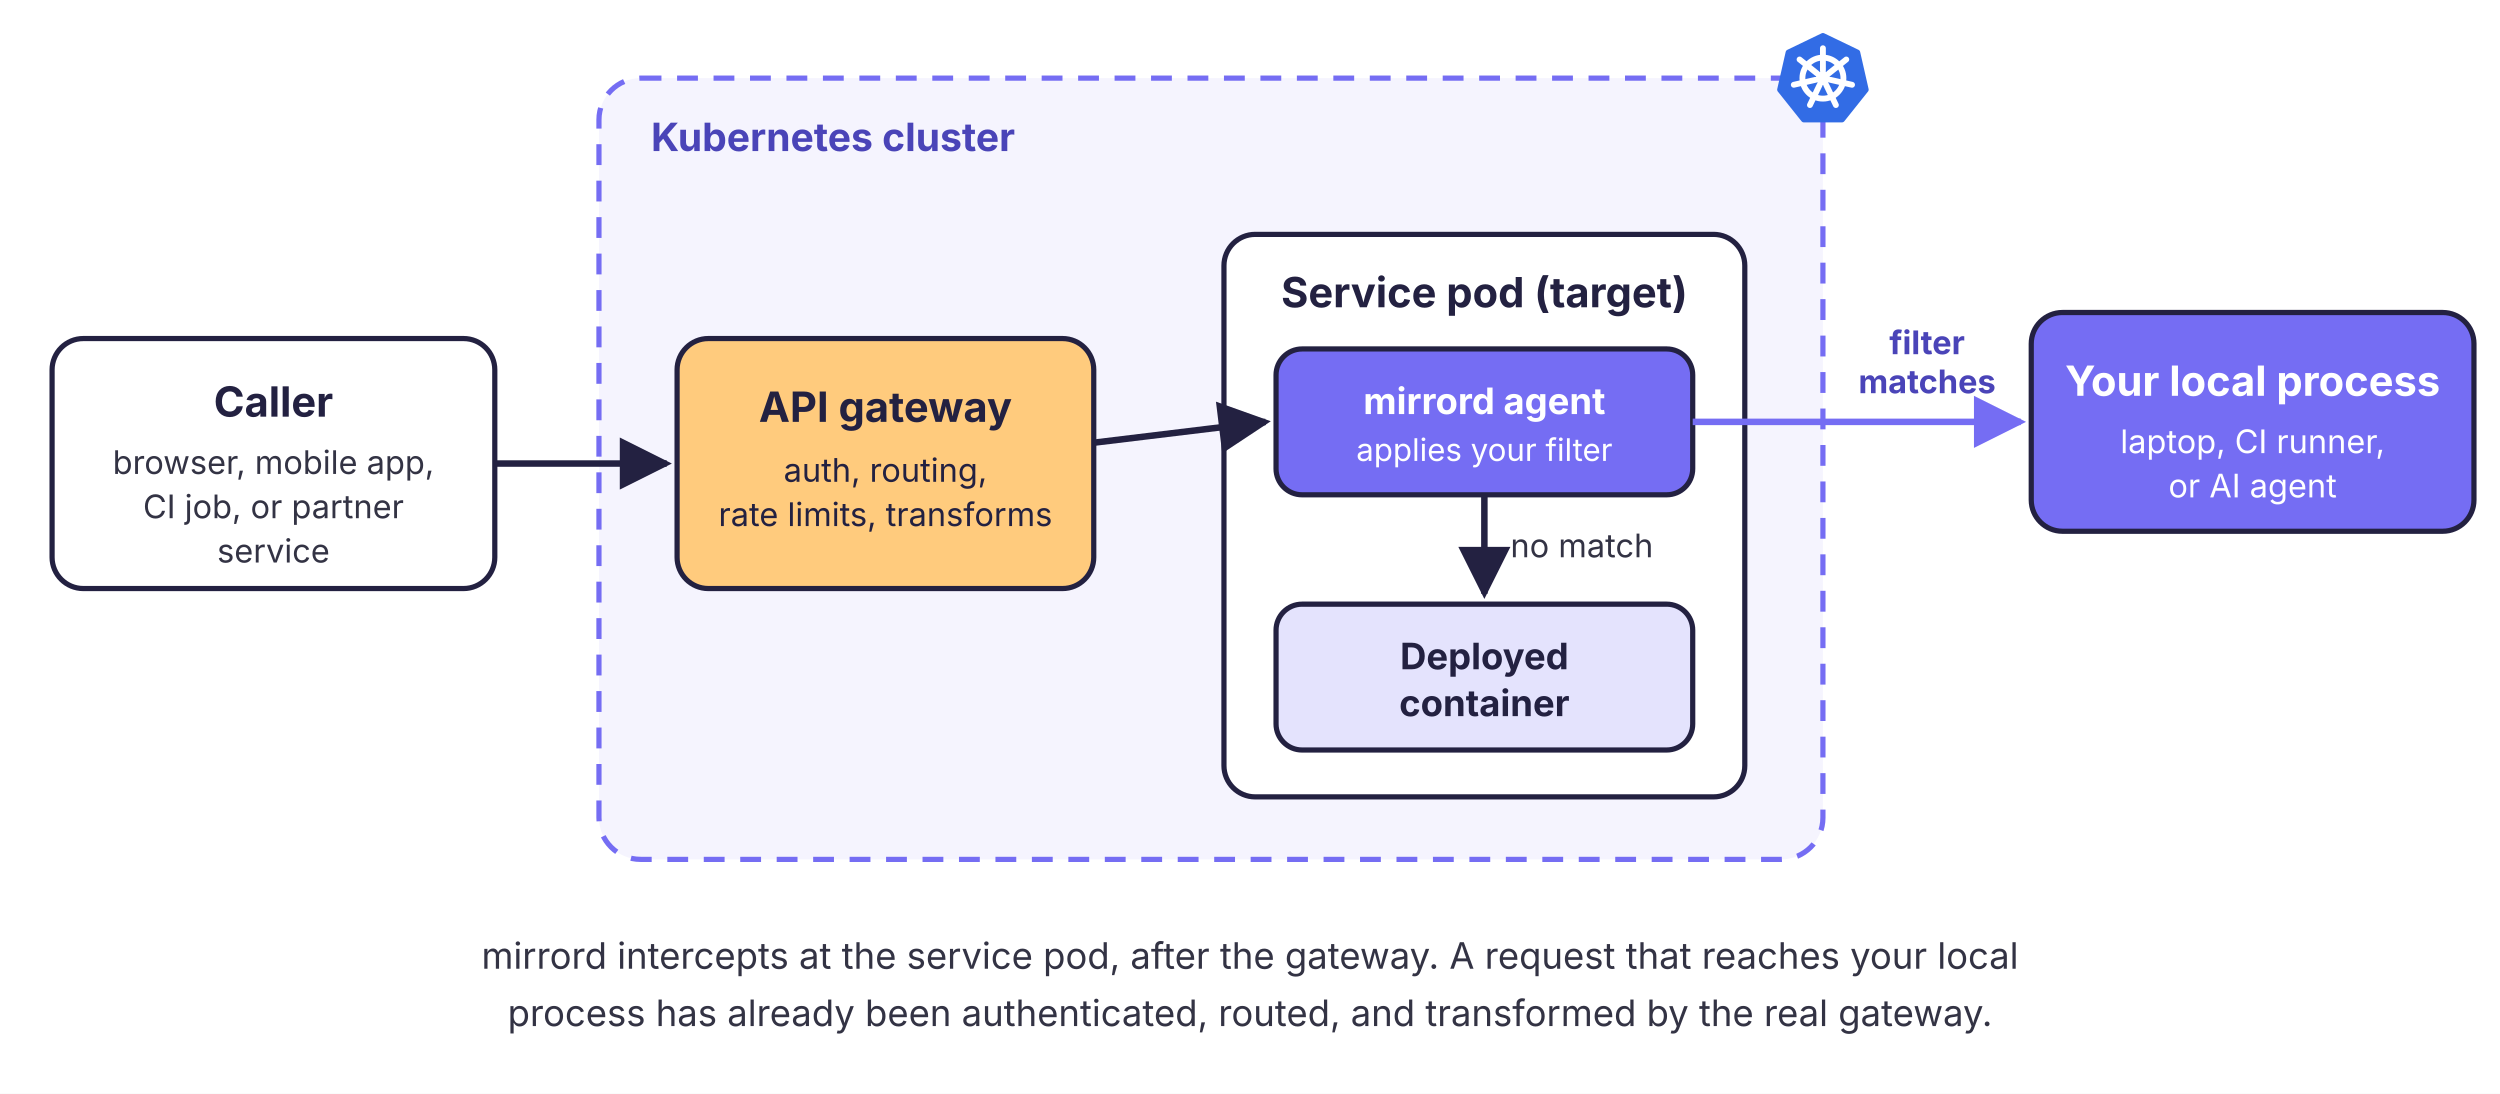
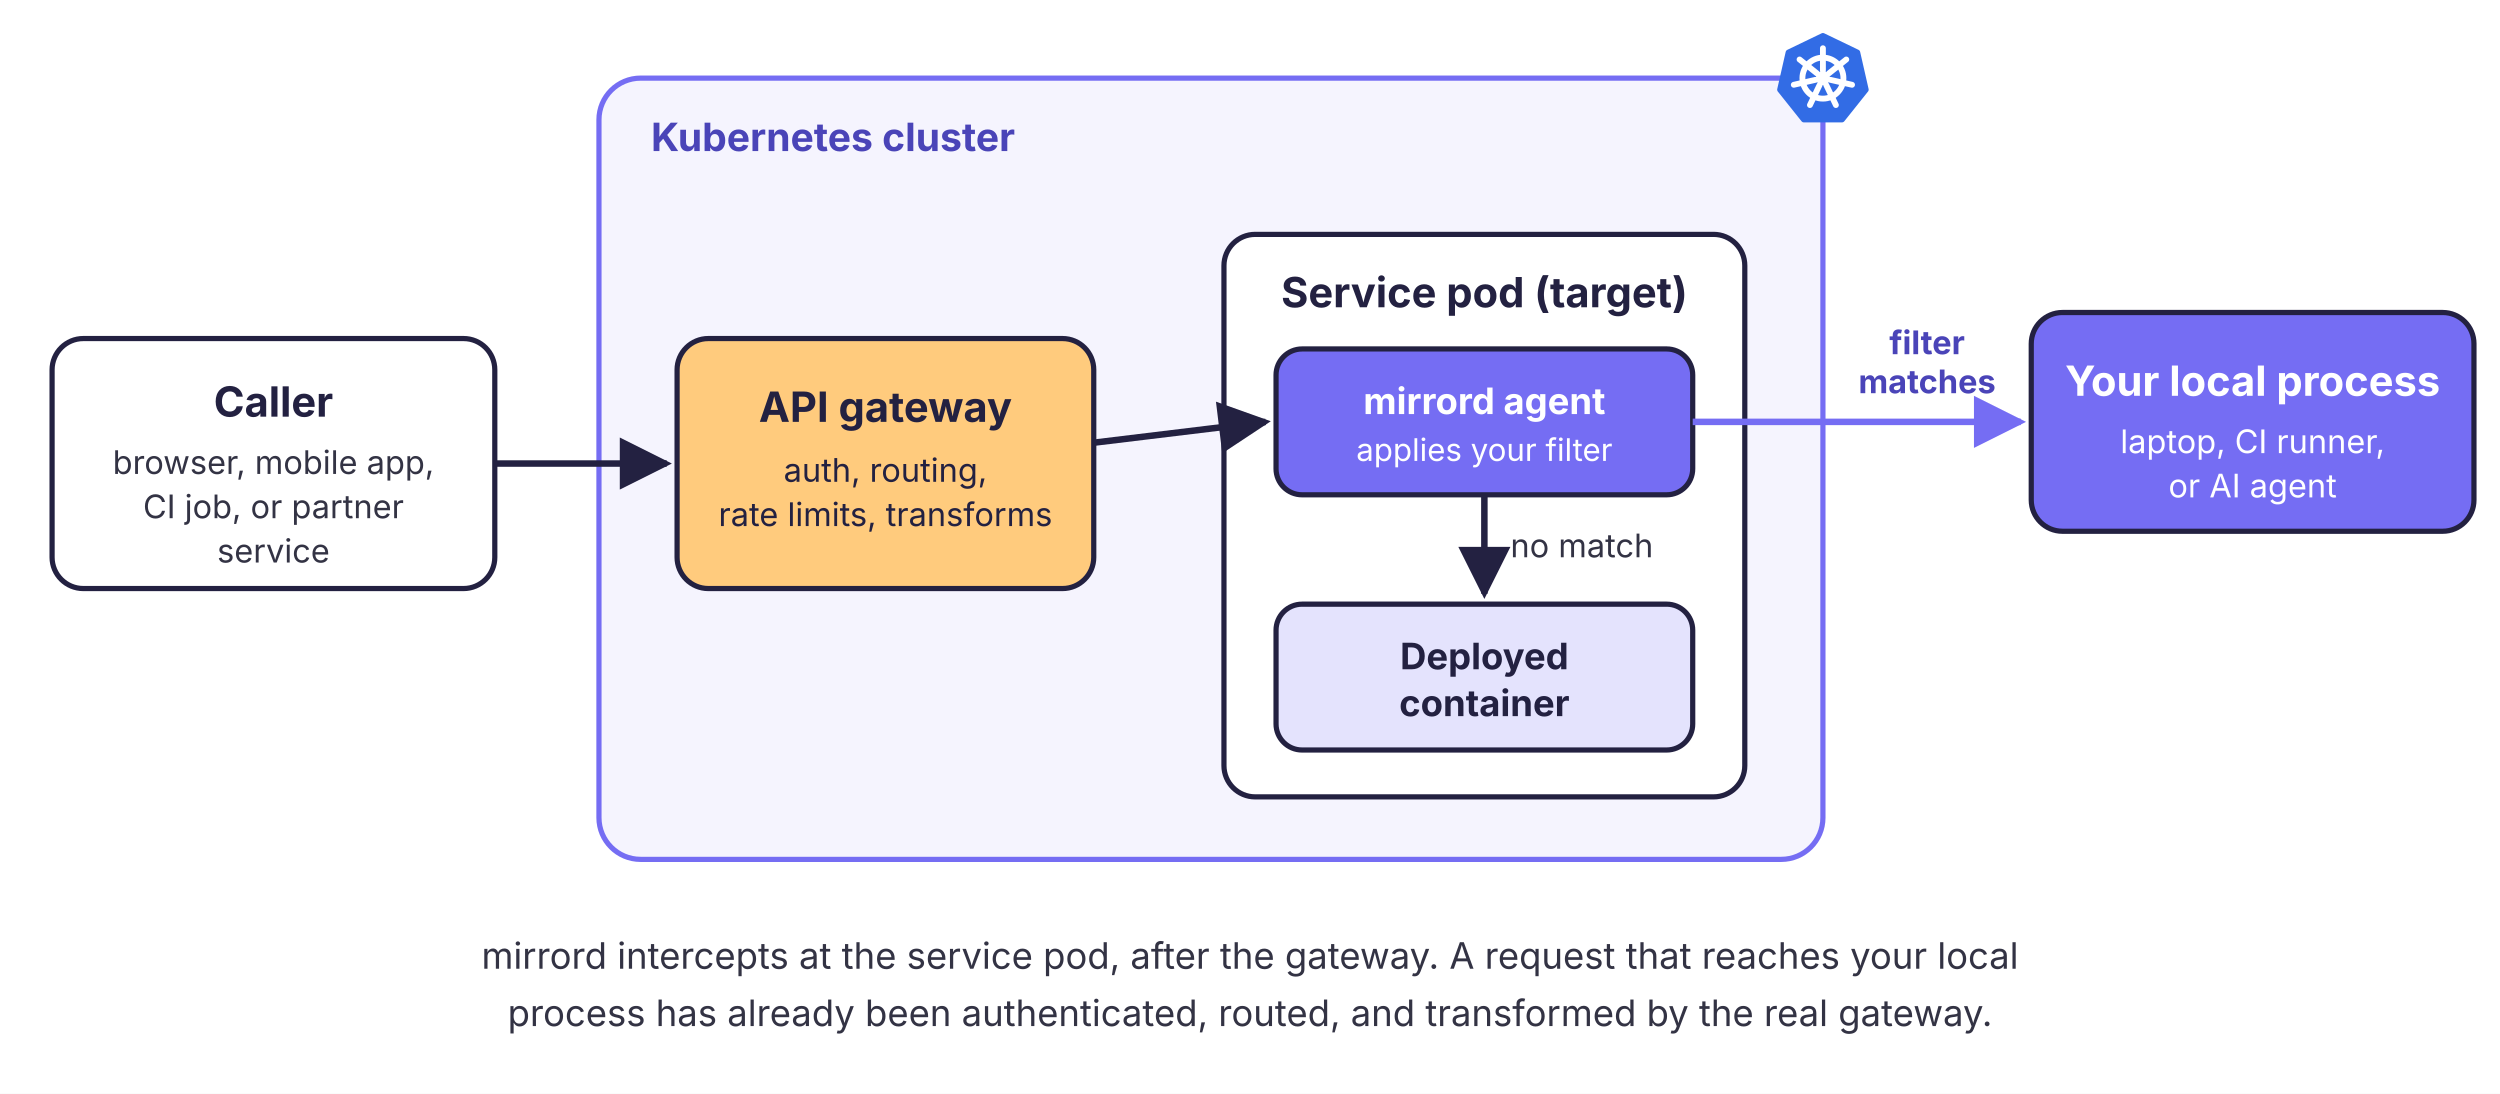
<svg xmlns="http://www.w3.org/2000/svg" viewBox="0 0 960 420" width="960" height="420" font-family="Inter, Helvetica, Arial, sans-serif" role="img" aria-labelledby="t d">
  <defs>
    <marker id="arrow" viewBox="0 0 10 10" refX="9" refY="5" markerWidth="8" markerHeight="8" orient="auto-start-reverse">
      <path d="M0 0 L10 5 L0 10 z" fill="#232141" />
    </marker>
    <marker id="arrow-purple" viewBox="0 0 10 10" refX="9" refY="5" markerWidth="8" markerHeight="8" orient="auto-start-reverse">
      <path d="M0 0 L10 5 L0 10 z" fill="#756DF3" />
    </marker>
    <symbol id="k8s" viewBox="0 0 32 32">
      <polygon points="16.00,1.60 27.73,7.25 30.62,19.94 22.51,30.11 9.49,30.11 1.38,19.94 4.27,7.25" fill="#326CE5" stroke="#326CE5" stroke-width="2" stroke-linejoin="round" />
      <g fill="none" stroke="#ffffff" stroke-width="2" stroke-linecap="round">
        <circle cx="16" cy="16" r="7" />
        <line x1="16.00" y1="13.40" x2="16.00" y2="5.80" />
        <line x1="18.03" y1="14.38" x2="23.97" y2="9.64" />
        <line x1="18.53" y1="16.58" x2="25.94" y2="18.27" />
        <line x1="17.13" y1="18.34" x2="20.43" y2="25.19" />
        <line x1="14.87" y1="18.34" x2="11.57" y2="25.19" />
        <line x1="13.47" y1="16.58" x2="6.06" y2="18.27" />
        <line x1="13.97" y1="14.38" x2="8.03" y2="9.64" />
      </g>
      <circle cx="16" cy="16" r="2.4" fill="#ffffff" />
    </symbol>
  </defs>
  <rect x="0" y="0" width="960" height="420" fill="#ffffff" />
-   <rect x="230" y="30" width="470" height="300" rx="16" fill="#F5F4FE" stroke="#756DF3" stroke-width="2" stroke-dasharray="8 6" />
+   <rect x="230" y="30" width="470" height="300" rx="16" fill="#F5F4FE" stroke="#756DF3" stroke-width="2" />
  <text x="250" y="58" font-size="15" font-weight="700" fill="#4a44b8">Kubernetes cluster</text>
  <rect x="20" y="130" width="170" height="96" rx="12" fill="#ffffff" stroke="#232141" stroke-width="2" />
  <text x="105" y="160" font-size="16" font-weight="700" fill="#232141" text-anchor="middle">Caller</text>
  <text x="105" y="182" font-size="12.5" fill="#333344" text-anchor="middle">browser, mobile app,</text>
  <text x="105" y="199" font-size="12.5" fill="#333344" text-anchor="middle">CI job, or partner</text>
  <text x="105" y="216" font-size="12.5" fill="#333344" text-anchor="middle">service</text>
  <rect x="260" y="130" width="160" height="96" rx="12" fill="#FFCB7D" stroke="#232141" stroke-width="2" />
  <text x="340" y="162" font-size="16" font-weight="700" fill="#232141" text-anchor="middle">API gateway</text>
  <text x="340" y="185" font-size="12.5" fill="#232141" text-anchor="middle">auth, routing,</text>
  <text x="340" y="202" font-size="12.5" fill="#232141" text-anchor="middle">rate limits, transforms</text>
  <rect x="470" y="90" width="200" height="216" rx="12" fill="#ffffff" stroke="#232141" stroke-width="2" />
  <text x="570" y="118" font-size="16" font-weight="700" fill="#232141" text-anchor="middle">Service pod (target)</text>
  <rect x="490" y="134" width="160" height="56" rx="10" fill="#756DF3" stroke="#232141" stroke-width="2" />
  <text x="570" y="159" font-size="14" font-weight="700" fill="#ffffff" text-anchor="middle">mirrord agent</text>
  <text x="570" y="177" font-size="12" fill="#ffffff" text-anchor="middle">applies your filter</text>
  <rect x="490" y="232" width="160" height="56" rx="10" fill="#E4E3FD" stroke="#232141" stroke-width="2" />
  <text x="570" y="257" font-size="14" font-weight="700" fill="#232141" text-anchor="middle">Deployed</text>
  <text x="570" y="275" font-size="14" font-weight="700" fill="#232141" text-anchor="middle">container</text>
  <rect x="780" y="120" width="170" height="84" rx="12" fill="#756DF3" stroke="#232141" stroke-width="2" />
  <text x="865" y="152" font-size="16" font-weight="700" fill="#ffffff" text-anchor="middle">Your local process</text>
  <text x="865" y="174" font-size="12.5" fill="#ffffff" text-anchor="middle">laptop, CI runner,</text>
  <text x="865" y="191" font-size="12.5" fill="#ffffff" text-anchor="middle">or AI agent</text>
  <line x1="190" y1="178" x2="256" y2="178" stroke="#232141" stroke-width="2.5" marker-end="url(#arrow)" />
  <line x1="420" y1="170" x2="486" y2="162" stroke="#232141" stroke-width="2.5" marker-end="url(#arrow)" />
  <line x1="650" y1="162" x2="776" y2="162" stroke="#756DF3" stroke-width="2.5" marker-end="url(#arrow-purple)" />
  <text x="740" y="136" font-size="12.5" font-weight="700" fill="#4a44b8" text-anchor="middle">filter</text>
  <text x="740" y="151" font-size="12.5" font-weight="700" fill="#4a44b8" text-anchor="middle">matches</text>
  <line x1="570" y1="190" x2="570" y2="228" stroke="#232141" stroke-width="2.5" marker-end="url(#arrow)" />
  <text x="580" y="214" font-size="12.5" fill="#333344">no match</text>
  <text x="480" y="372" font-size="14" fill="#333344" text-anchor="middle">mirrord intercepts at the service pod, after the gateway. A request that reaches your local</text>
  <text x="480" y="394" font-size="14" fill="#333344" text-anchor="middle">process has already been authenticated, routed, and transformed by the real gateway.</text>
  <use href="#k8s" x="682" y="12" width="36" height="36" />
</svg>
